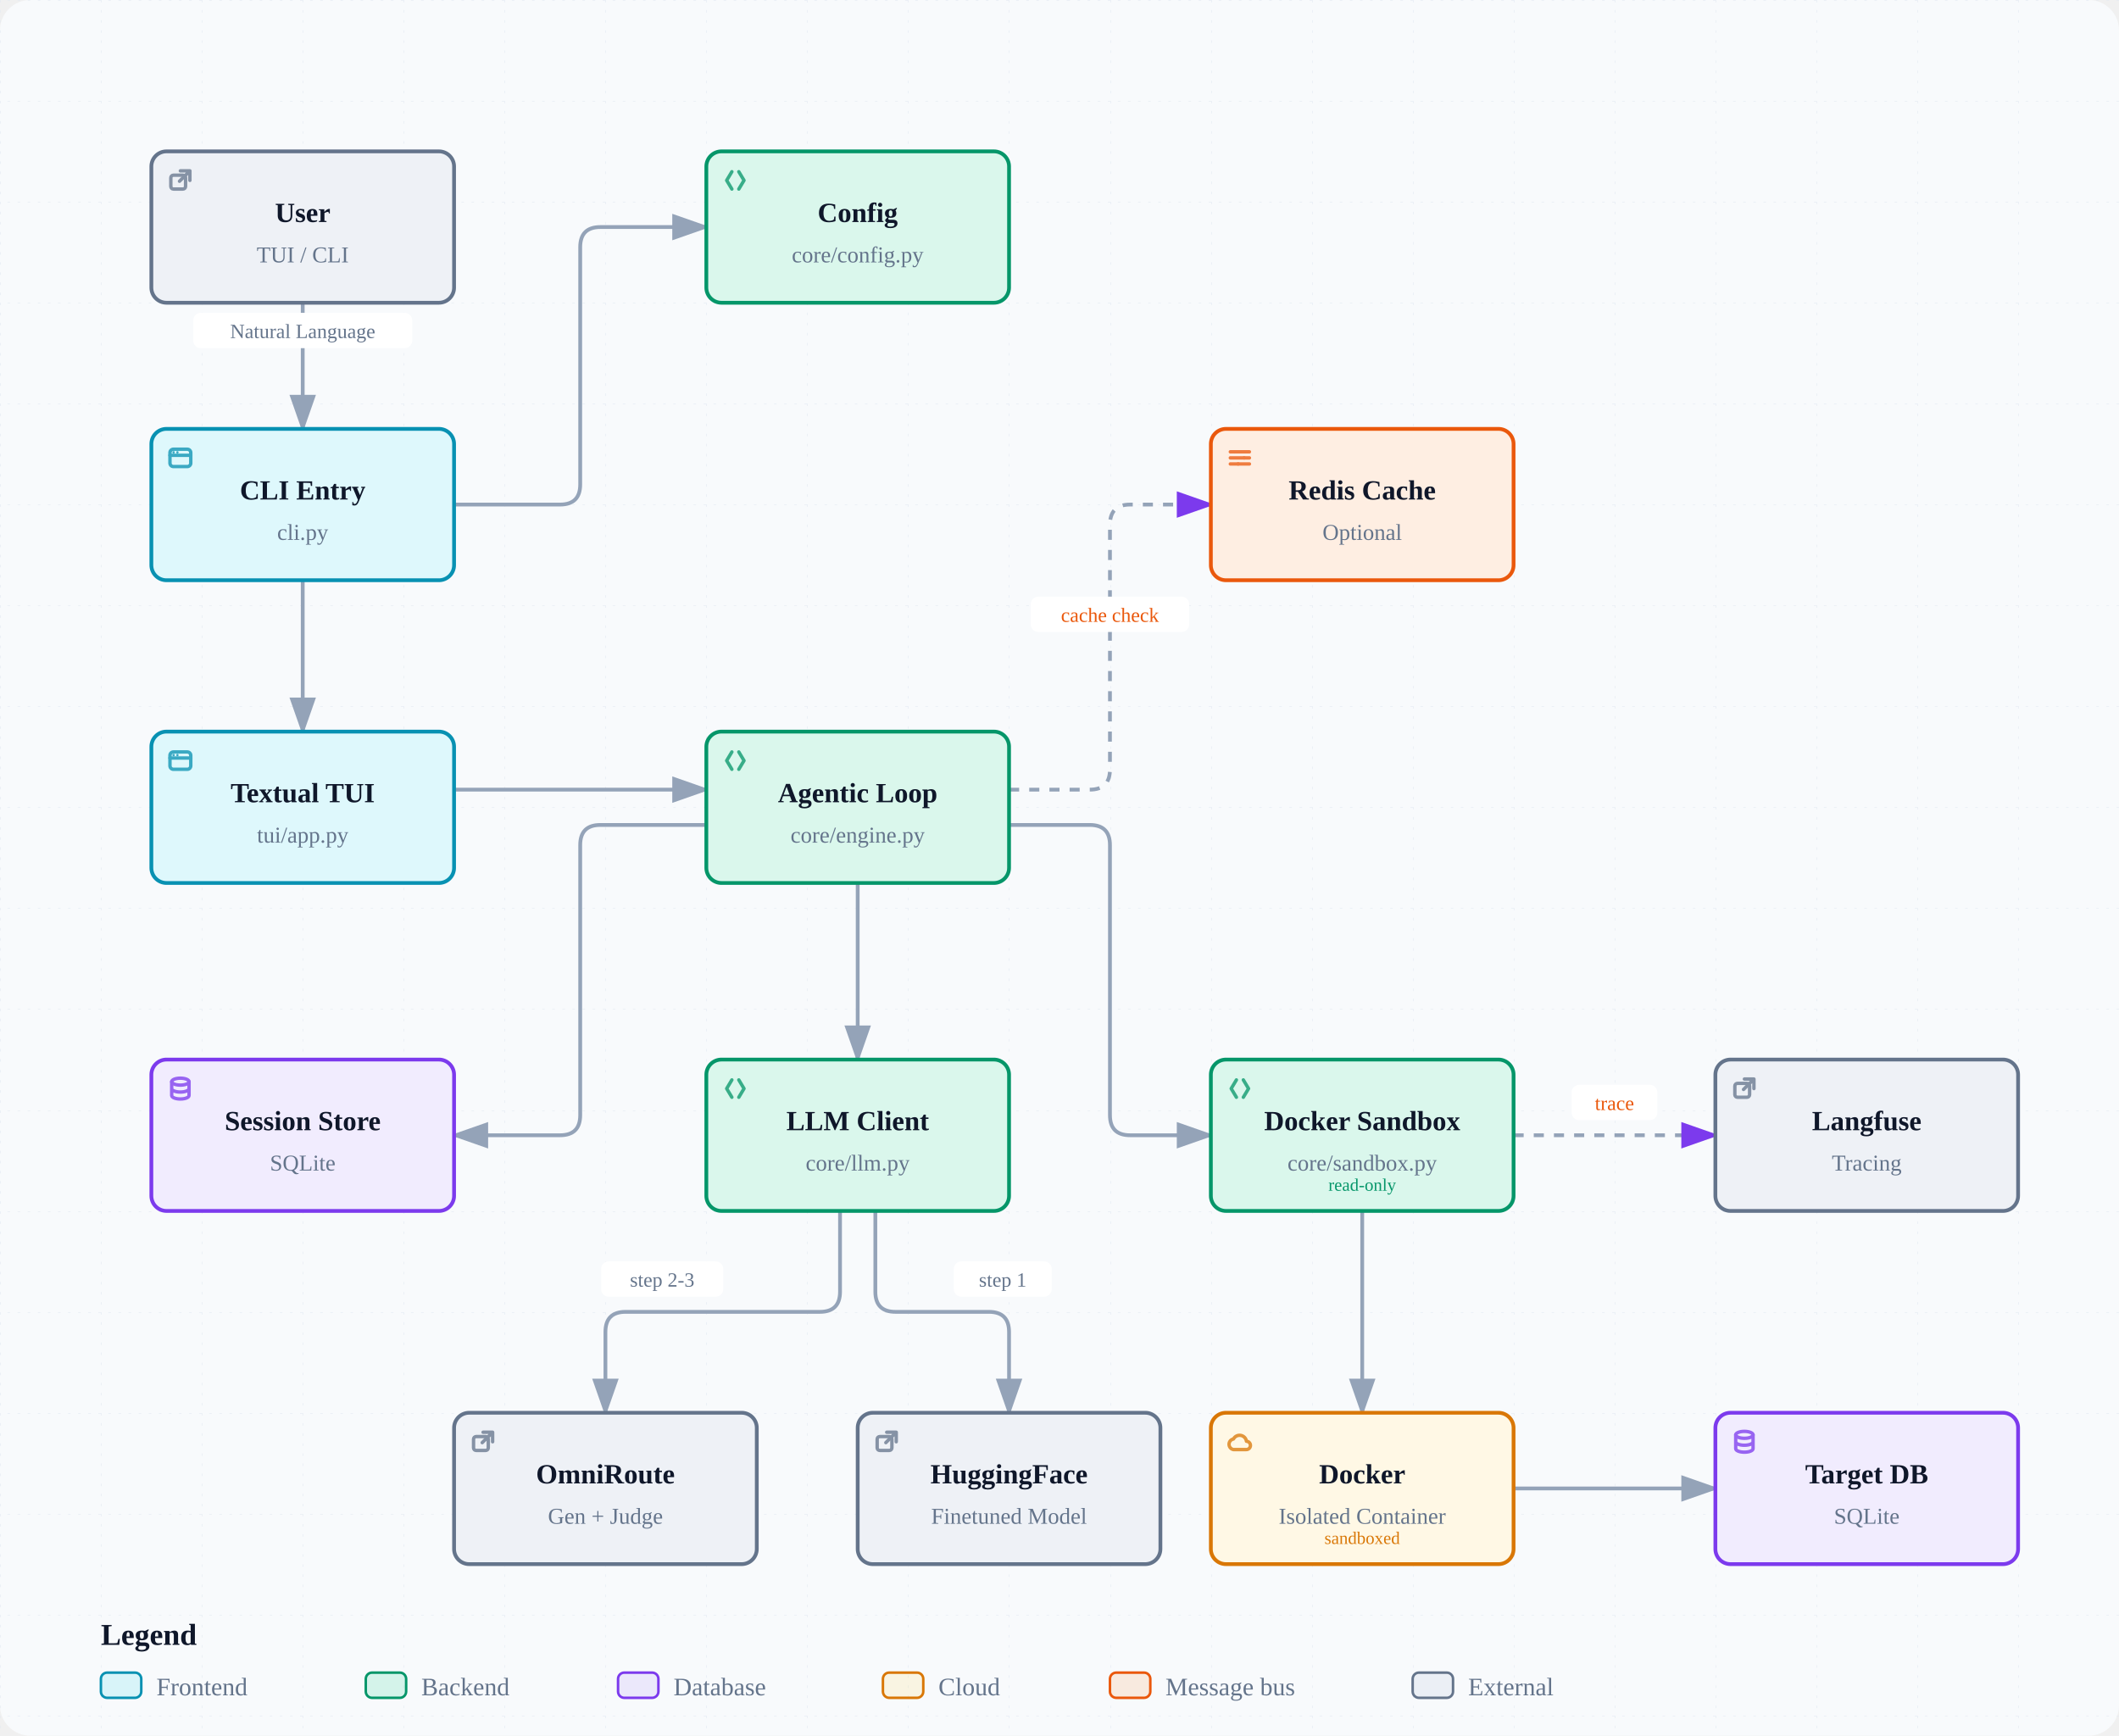
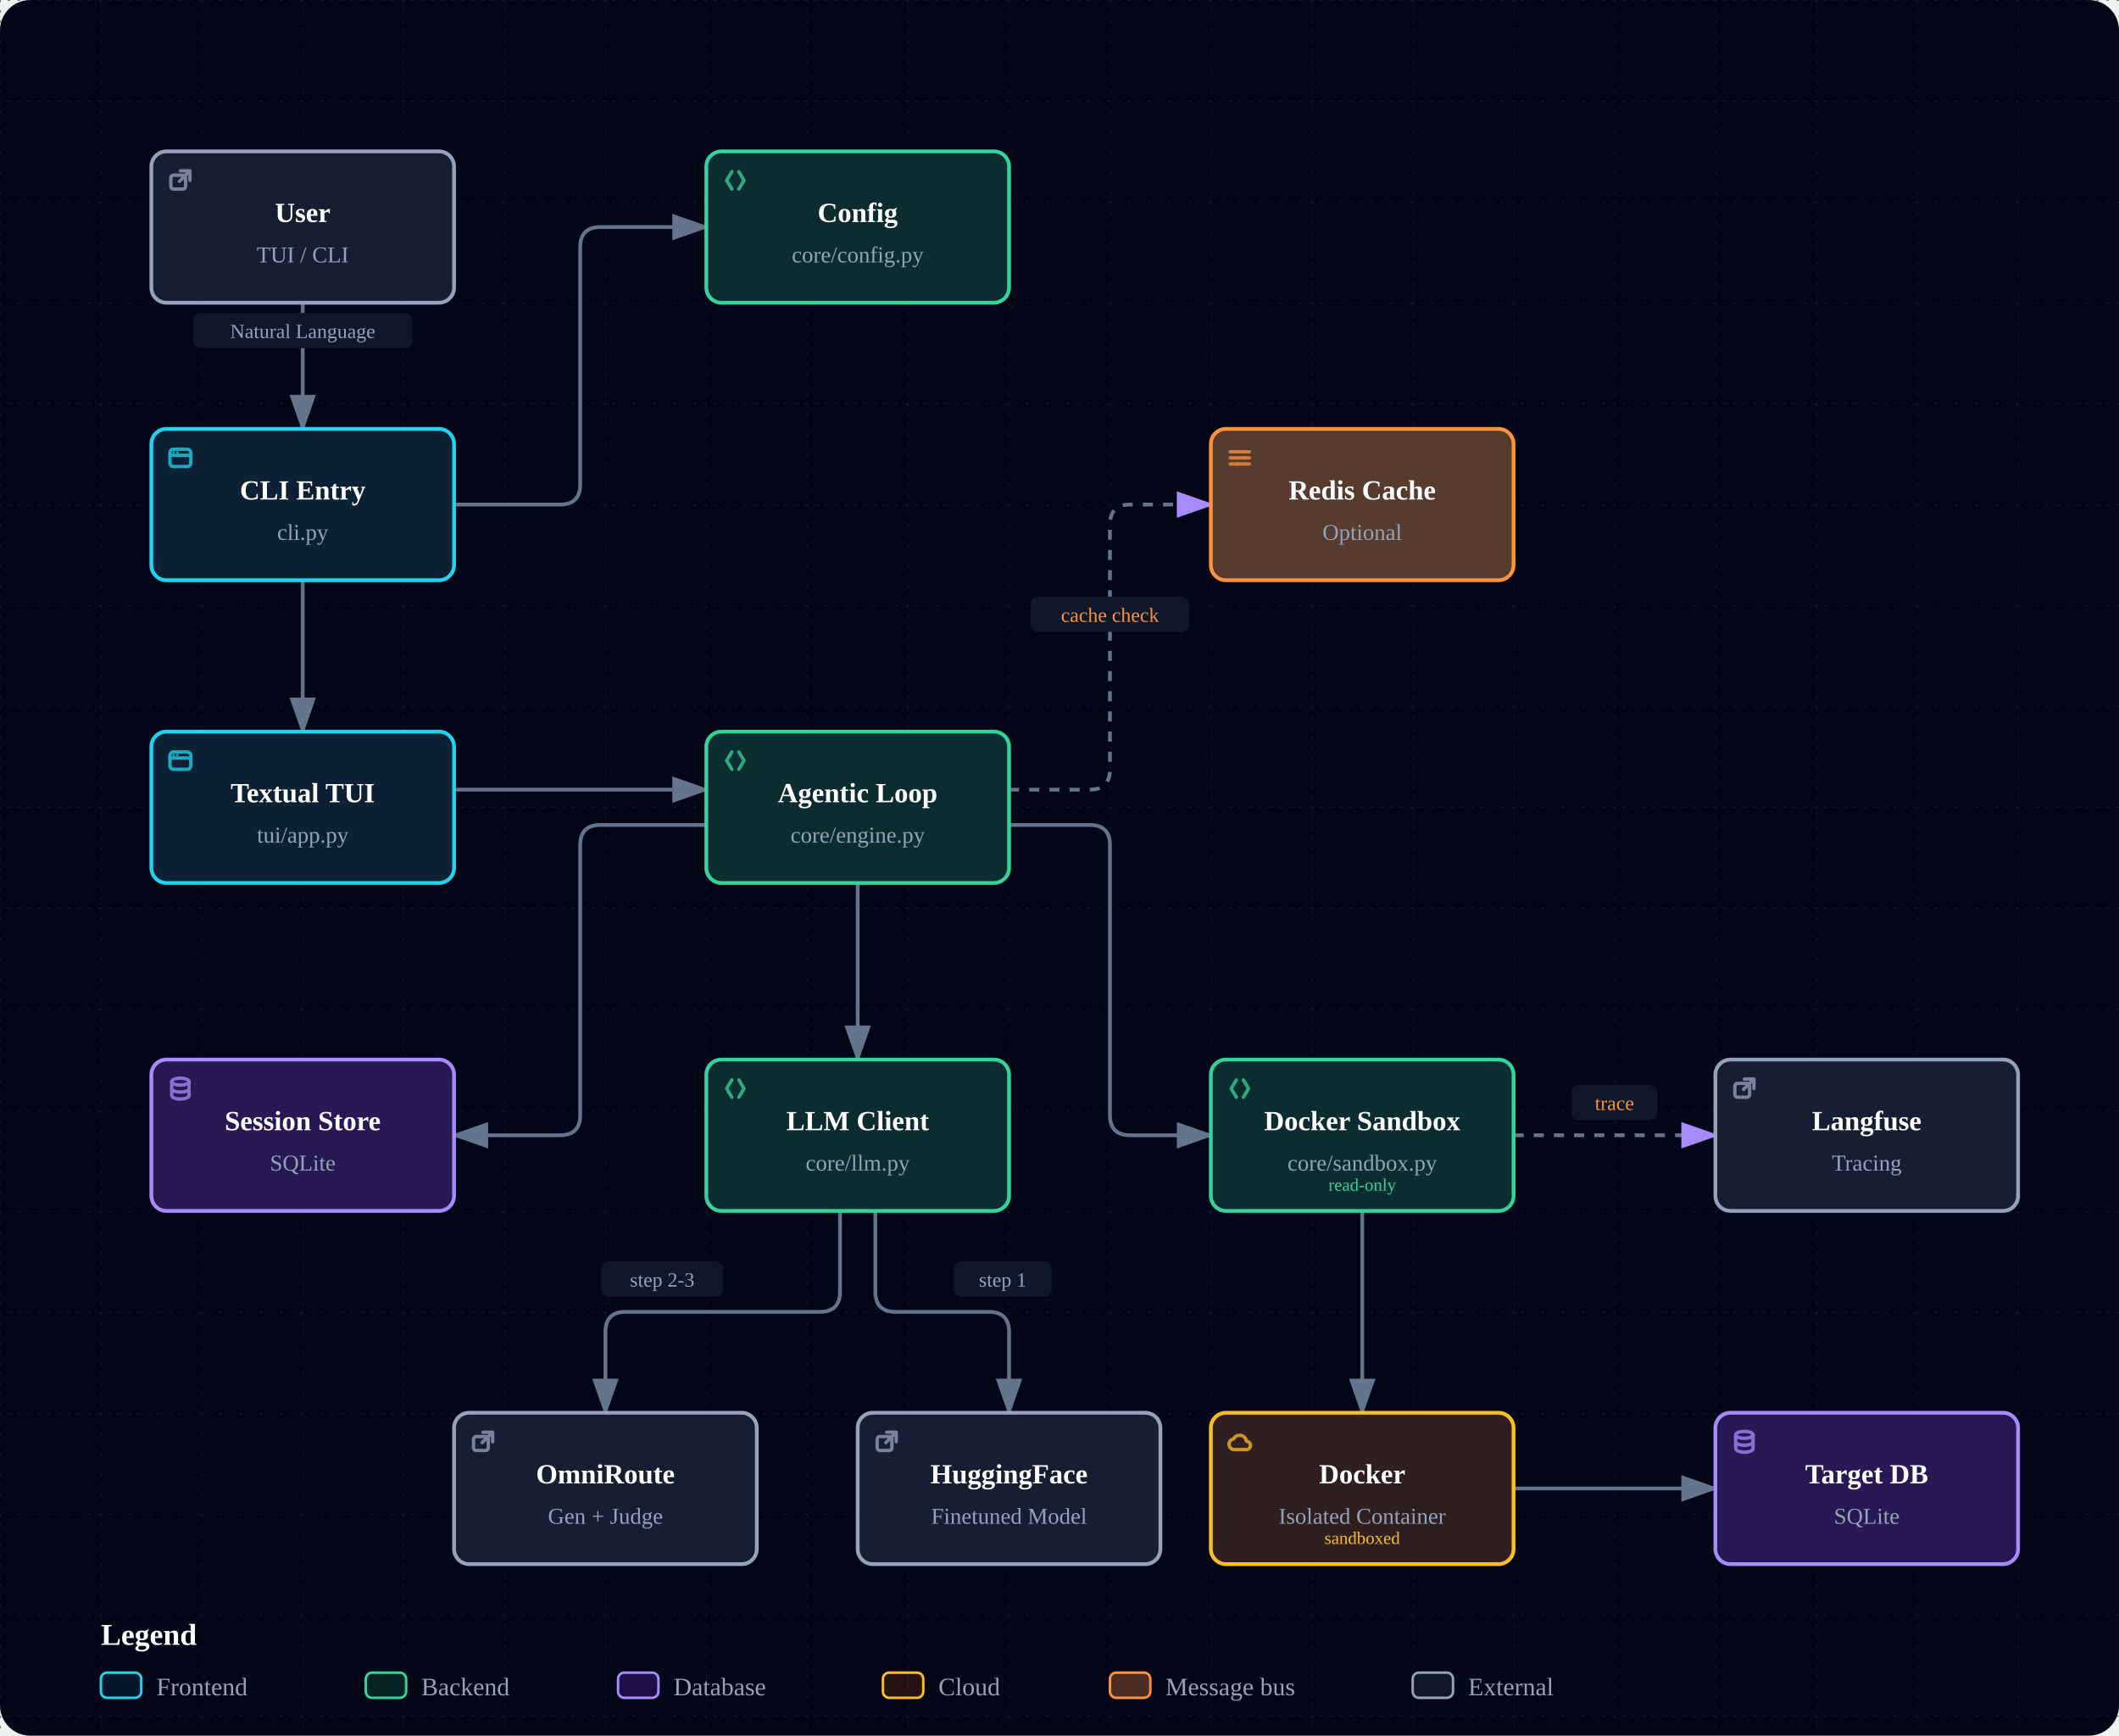
<svg xmlns="http://www.w3.org/2000/svg" viewBox="0 0 840 688" role="img" lang="en" aria-labelledby="archify-diagram-title archify-diagram-description" data-preset="classic" data-quality-profile="showcase">
  <style>
-   rect.bg-rect { fill: #f8fafc; }
-   .c-grid       { stroke: #e2e8f0; fill: none; stroke-dasharray: 1 3; opacity: 0.78; }
-   .m-default    { fill: #94a3b8; }
-   .m-emphasis   { fill: #059669; }
-   .m-security   { fill: #e11d48; }
-   .m-dashed     { fill: #7c3aed; }
-   .a-default    { stroke: #94a3b8; fill: none; }
-   .a-emphasis   { stroke: #059669; fill: none; stroke-width: 1.5; }
-   .a-security   { stroke: #e11d48; fill: none; }
-   .a-dashed     { stroke: #94a3b8; fill: none; stroke-dasharray: 4,4; }
-   .c-mask       { fill: #ffffff; stroke: none; }
-   .c-external   { fill: rgba(226, 232, 240, 0.6);   stroke: #64748b; }
-   .c-frontend   { fill: rgba(34, 211, 238, 0.15);   stroke: #0891b2; }
-   .c-backend    { fill: rgba(52, 211, 153, 0.18);    stroke: #059669; }
-   .c-database   { fill: rgba(139, 92, 246, 0.12);   stroke: #7c3aed; }
-   .c-cloud      { fill: rgba(251, 191, 36, 0.12);      stroke: #d97706; }
-   .c-security   { fill: rgba(251, 113, 133, 0.12);   stroke: #e11d48; }
-   .c-messagebus { fill: rgba(251, 146, 60, 0.15); stroke: #ea580c; }
-   .s-external   { color: #64748b; }
-   .s-frontend   { color: #0891b2; }
-   .s-backend    { color: #059669; }
-   .s-database   { color: #7c3aed; }
-   .s-cloud      { color: #d97706; }
-   .s-security   { color: #e11d48; }
-   .s-messagebus { color: #ea580c; }
-   .t-primary    { fill: #0f172a; }
-   .t-muted      { fill: #64748b; }
-   .t-backend    { fill: #059669; }
-   .t-cloud      { fill: #d97706; }
-   .t-messagebus { fill: #ea580c; }
-   .t-tag        { fill: #64748b; }
+   .bg-rect      { fill: #020617; }
+   .c-grid       { stroke: #1e293b; fill: none; stroke-dasharray: 1 3; opacity: 0.78; }
+   .m-default    { fill: #64748b; }
+   .m-emphasis   { fill: #34d399; }
+   .m-security   { fill: #fb7185; }
+   .m-dashed     { fill: #a78bfa; }
+   .a-default    { stroke: #64748b; fill: none; }
+   .a-emphasis   { stroke: #34d399; fill: none; stroke-width: 1.5; }
+   .a-security   { stroke: #fb7185; fill: none; }
+   .a-dashed     { stroke: #64748b; fill: none; stroke-dasharray: 4,4; }
+   .c-mask       { fill: #0f172a; stroke: none; }
+   .c-external   { fill: rgba(30,41,59,0.5);    stroke: #94a3b8; }
+   .c-frontend   { fill: rgba(8,51,68,0.4);    stroke: #22d3ee; }
+   .c-backend    { fill: rgba(6,78,59,0.4);     stroke: #34d399; }
+   .c-database   { fill: rgba(76,29,149,0.4);    stroke: #a78bfa; }
+   .c-cloud      { fill: rgba(120,53,15,0.3);       stroke: #fbbf24; }
+   .c-security   { fill: rgba(136,19,55,0.4);    stroke: #fb7185; }
+   .c-messagebus { fill: rgba(251,146,60,0.3);  stroke: #fb923c; }
+   .s-external   { color: #94a3b8; }
+   .s-frontend   { color: #22d3ee; }
+   .s-backend    { color: #34d399; }
+   .s-database   { color: #a78bfa; }
+   .s-cloud      { color: #fbbf24; }
+   .s-security   { color: #fb7185; }
+   .s-messagebus { color: #fb923c; }
+   .t-primary    { fill: #ffffff; }
+   .t-muted      { fill: #94a3b8; }
+   .t-backend    { fill: #34d399; }
+   .t-cloud      { fill: #fbbf24; }
+   .t-messagebus { fill: #fb923c; }
+   .t-tag        { fill: #7d8da1; }
+   .lane-bg      { fill: rgba(15,23,42,0.22); stroke: #334155; }
+   .phase-label  { fill: #94a3b8; }
  .semantic-sigil {
    fill: none; stroke: currentColor; stroke-width: 1.35;
    stroke-linecap: round; stroke-linejoin: round; opacity: 0.76; pointer-events: none;
  }
  .semantic-sigil &gt; * { vector-effect: non-scaling-stroke; }
-   .semantic-sigil .sigil-fill { fill: currentColor; stroke: none; }
-   .sigil-fill { fill: currentColor; stroke: none; }
-   .lane-bg { fill: rgba(248, 250, 252, 0.65); stroke: #cbd5e1; }
-   .phase-label { fill: #64748b; }
+   .semantic-sigil .sigil-fill, .sigil-fill { fill: currentColor; stroke: none; }
</style>
  <rect class="bg-rect" x="0" y="0" width="840" height="688" rx="12" />
  <defs>
    <marker id="arrowhead" markerWidth="10" markerHeight="7" refX="9" refY="3.5" orient="auto">
      <polygon points="0 0, 10 3.5, 0 7" class="m-default" />
    </marker>
    <marker id="arrowhead-emphasis" markerWidth="10" markerHeight="7" refX="9" refY="3.5" orient="auto">
      <polygon points="0 0, 10 3.5, 0 7" class="m-emphasis" />
    </marker>
    <marker id="arrowhead-security" markerWidth="10" markerHeight="7" refX="9" refY="3.5" orient="auto">
      <polygon points="0 0, 10 3.5, 0 7" class="m-security" />
    </marker>
    <marker id="arrowhead-dashed" markerWidth="10" markerHeight="7" refX="9" refY="3.5" orient="auto">
      <polygon points="0 0, 10 3.5, 0 7" class="m-dashed" />
    </marker>
    <pattern id="grid" width="40" height="40" patternUnits="userSpaceOnUse">
      <path d="M 40 0 L 0 0 0 40" class="c-grid" stroke-width="0.5" />
    </pattern>
  </defs>
  <rect width="100%" height="100%" fill="url(#grid)" />
  <path data-edge-from="user" data-edge-to="cli" data-edge-label="Natural Language" data-edge-key="0" data-composition-points="120,120;120,170" d="M 120 120 L 120 170" class="a-default" stroke-width="1.5" marker-end="url(#arrowhead)" />
  <path data-edge-from="cli" data-edge-to="tui" data-edge-key="1" data-composition-points="120,230;120,290" d="M 120 230 L 120 290" class="a-default" stroke-width="1.5" marker-end="url(#arrowhead)" />
  <path data-edge-from="cli" data-edge-to="config" data-edge-key="2" data-composition-points="180,200;230,200;230,90;280,90" d="M 180 200 L 222 200 Q 230 200 230 192 L 230 98 Q 230 90 238 90 L 280 90" class="a-default" stroke-width="1.5" marker-end="url(#arrowhead)" />
  <path data-edge-from="tui" data-edge-to="engine" data-edge-key="3" data-composition-points="180,313;280,313" d="M 180 313 L 280 313" class="a-default" stroke-width="1.5" marker-end="url(#arrowhead)" />
  <path data-edge-from="engine" data-edge-to="redis" data-edge-label="cache check" data-edge-key="4" data-composition-points="400,313;440,313;440,200;480,200" d="M 400 313 L 432 313 Q 440 313 440 305 L 440 208 Q 440 200 448 200 L 480 200" class="a-dashed" stroke-width="1.5" marker-end="url(#arrowhead-dashed)" />
  <path data-edge-from="engine" data-edge-to="llm" data-edge-key="5" data-composition-points="340,350;340,420" d="M 340 350 L 340 420" class="a-default" stroke-width="1.5" marker-end="url(#arrowhead)" />
  <path data-edge-from="engine" data-edge-to="sandbox" data-edge-key="6" data-composition-points="400,327;440,327;440,450;480,450" d="M 400 327 L 432 327 Q 440 327 440 335 L 440 442 Q 440 450 448 450 L 480 450" class="a-default" stroke-width="1.5" marker-end="url(#arrowhead)" />
  <path data-edge-from="engine" data-edge-to="session" data-edge-key="7" data-composition-points="280,327;230,327;230,450;180,450" d="M 280 327 L 238 327 Q 230 327 230 335 L 230 442 Q 230 450 222 450 L 180 450" class="a-default" stroke-width="1.5" marker-end="url(#arrowhead)" />
  <path data-edge-from="sandbox" data-edge-to="langfuse" data-edge-label="trace" data-edge-key="8" data-composition-points="600,450;680,450" d="M 600 450 L 680 450" class="a-dashed" stroke-width="1.5" marker-end="url(#arrowhead-dashed)" />
  <path data-edge-from="llm" data-edge-to="hf" data-edge-label="step 1" data-edge-key="9" data-composition-points="347,480;347,520;400,520;400,560" d="M 347 480 L 347 512 Q 347 520 355 520 L 392 520 Q 400 520 400 528 L 400 560" class="a-default" stroke-width="1.5" marker-end="url(#arrowhead)" />
  <path data-edge-from="llm" data-edge-to="omniroute" data-edge-label="step 2-3" data-edge-key="10" data-composition-points="333,480;333,520;240,520;240,560" d="M 333 480 L 333 512 Q 333 520 325 520 L 248 520 Q 240 520 240 528 L 240 560" class="a-default" stroke-width="1.5" marker-end="url(#arrowhead)" />
  <path data-edge-from="sandbox" data-edge-to="docker" data-edge-key="11" data-composition-points="540,480;540,560" d="M 540 480 L 540 560" class="a-default" stroke-width="1.5" marker-end="url(#arrowhead)" />
  <path data-edge-from="docker" data-edge-to="target_db" data-edge-key="12" data-composition-points="600,590;680,590" d="M 600 590 L 680 590" class="a-default" stroke-width="1.5" marker-end="url(#arrowhead)" />
  <g id="node-user" data-node-id="user" data-node-label="User" tabindex="0" role="button" aria-label="Focus User, TUI / CLI, Architecture component" aria-pressed="false" data-node-kind="external" data-node-sublabel="TUI / CLI" data-node-context="Architecture component">
    <rect x="60" y="60" width="120" height="60" rx="6" class="c-mask" />
    <rect x="60" y="60" width="120" height="60" rx="6" class="c-external" stroke-width="1.5" />
    <g aria-hidden="true" data-semantic-sigil="external" class="semantic-sigil s-external" transform="translate(66 66) scale(0.6875)">
      <rect x="2.5" y="5" width="8.5" height="8" rx="1.5" />
      <path d="M8 2.5h5.5V8M13.5 2.5 7.5 8.5" />
    </g>
    <text data-node-label="" data-detail-anchor="" x="120" y="88" class="t-primary" font-size="11" font-weight="600" text-anchor="middle">User</text>
    <text data-detail="context" x="120" y="104" class="t-muted" font-size="9" text-anchor="middle">TUI / CLI</text>
  </g>
  <g id="node-cli" data-node-id="cli" data-node-label="CLI Entry" tabindex="0" role="button" aria-label="Focus CLI Entry, cli.py, Architecture component" aria-pressed="false" data-node-kind="frontend" data-node-sublabel="cli.py" data-node-context="Architecture component">
    <rect x="60" y="170" width="120" height="60" rx="6" class="c-mask" />
    <rect x="60" y="170" width="120" height="60" rx="6" class="c-frontend" stroke-width="1.5" />
    <g aria-hidden="true" data-semantic-sigil="frontend" class="semantic-sigil s-frontend" transform="translate(66 176) scale(0.6875)">
      <rect x="2" y="3" width="12" height="10" rx="2" />
      <path d="M2 6.5h12" />
      <circle cx="4.1" cy="4.8" r=".7" class="sigil-fill" />
      <circle cx="6.3" cy="4.8" r=".7" class="sigil-fill" />
    </g>
    <text data-node-label="" data-detail-anchor="" x="120" y="198" class="t-primary" font-size="11" font-weight="600" text-anchor="middle">CLI Entry</text>
    <text data-detail="context" x="120" y="214" class="t-muted" font-size="9" text-anchor="middle">cli.py</text>
  </g>
  <g id="node-config" data-node-id="config" data-node-label="Config" tabindex="0" role="button" aria-label="Focus Config, core/config.py, Architecture component" aria-pressed="false" data-node-kind="backend" data-node-sublabel="core/config.py" data-node-context="Architecture component">
    <rect x="280" y="60" width="120" height="60" rx="6" class="c-mask" />
    <rect x="280" y="60" width="120" height="60" rx="6" class="c-backend" stroke-width="1.5" />
    <g aria-hidden="true" data-semantic-sigil="backend" class="semantic-sigil s-backend" transform="translate(286 66) scale(0.6875)">
      <path d="M6 3 3 8l3 5M10 3l3 5-3 5" />
    </g>
    <text data-node-label="" data-detail-anchor="" x="340" y="88" class="t-primary" font-size="11" font-weight="600" text-anchor="middle">Config</text>
    <text data-detail="context" x="340" y="104" class="t-muted" font-size="9" text-anchor="middle">core/config.py</text>
  </g>
  <g id="node-tui" data-node-id="tui" data-node-label="Textual TUI" tabindex="0" role="button" aria-label="Focus Textual TUI, tui/app.py, Architecture component" aria-pressed="false" data-node-kind="frontend" data-node-sublabel="tui/app.py" data-node-context="Architecture component">
    <rect x="60" y="290" width="120" height="60" rx="6" class="c-mask" />
    <rect x="60" y="290" width="120" height="60" rx="6" class="c-frontend" stroke-width="1.5" />
    <g aria-hidden="true" data-semantic-sigil="frontend" class="semantic-sigil s-frontend" transform="translate(66 296) scale(0.6875)">
      <rect x="2" y="3" width="12" height="10" rx="2" />
      <path d="M2 6.5h12" />
      <circle cx="4.1" cy="4.8" r=".7" class="sigil-fill" />
      <circle cx="6.3" cy="4.8" r=".7" class="sigil-fill" />
    </g>
    <text data-node-label="" data-detail-anchor="" x="120" y="318" class="t-primary" font-size="11" font-weight="600" text-anchor="middle">Textual TUI</text>
    <text data-detail="context" x="120" y="334" class="t-muted" font-size="9" text-anchor="middle">tui/app.py</text>
  </g>
  <g id="node-engine" data-node-id="engine" data-node-label="Agentic Loop" tabindex="0" role="button" aria-label="Focus Agentic Loop, core/engine.py, Architecture component" aria-pressed="false" data-node-kind="backend" data-node-sublabel="core/engine.py" data-node-context="Architecture component">
    <rect x="280" y="290" width="120" height="60" rx="6" class="c-mask" />
    <rect x="280" y="290" width="120" height="60" rx="6" class="c-backend" stroke-width="1.5" />
    <g aria-hidden="true" data-semantic-sigil="backend" class="semantic-sigil s-backend" transform="translate(286 296) scale(0.6875)">
      <path d="M6 3 3 8l3 5M10 3l3 5-3 5" />
    </g>
    <text data-node-label="" data-detail-anchor="" x="340" y="318" class="t-primary" font-size="11" font-weight="600" text-anchor="middle">Agentic Loop</text>
    <text data-detail="context" x="340" y="334" class="t-muted" font-size="9" text-anchor="middle">core/engine.py</text>
  </g>
  <g id="node-redis" data-node-id="redis" data-node-label="Redis Cache" tabindex="0" role="button" aria-label="Focus Redis Cache, Optional, Architecture component" aria-pressed="false" data-node-kind="messagebus" data-node-sublabel="Optional" data-node-context="Architecture component">
    <rect x="480" y="170" width="120" height="60" rx="6" class="c-mask" />
    <rect x="480" y="170" width="120" height="60" rx="6" class="c-messagebus" stroke-width="1.5" />
    <g aria-hidden="true" data-semantic-sigil="messagebus" class="semantic-sigil s-messagebus" transform="translate(486 176) scale(0.6875)">
      <path d="M2.5 4.5h11M2.5 8h11M2.5 11.5h11" />
      <circle cx="5" cy="4.5" r="1" class="sigil-fill" />
      <circle cx="10.5" cy="8" r="1" class="sigil-fill" />
      <circle cx="7" cy="11.5" r="1" class="sigil-fill" />
    </g>
    <text data-node-label="" data-detail-anchor="" x="540" y="198" class="t-primary" font-size="11" font-weight="600" text-anchor="middle">Redis Cache</text>
    <text data-detail="context" x="540" y="214" class="t-muted" font-size="9" text-anchor="middle">Optional</text>
  </g>
  <g id="node-session" data-node-id="session" data-node-label="Session Store" tabindex="0" role="button" aria-label="Focus Session Store, SQLite, Architecture component" aria-pressed="false" data-node-kind="database" data-node-sublabel="SQLite" data-node-context="Architecture component">
    <rect x="60" y="420" width="120" height="60" rx="6" class="c-mask" />
    <rect x="60" y="420" width="120" height="60" rx="6" class="c-database" stroke-width="1.5" />
    <g aria-hidden="true" data-semantic-sigil="database" class="semantic-sigil s-database" transform="translate(66 426) scale(0.6875)">
      <ellipse cx="8" cy="4" rx="5" ry="2" />
      <path d="M3 4v8c0 1.1 2.2 2 5 2s5-.9 5-2V4M3 8c0 1.1 2.2 2 5 2s5-.9 5-2" />
    </g>
    <text data-node-label="" data-detail-anchor="" x="120" y="448" class="t-primary" font-size="11" font-weight="600" text-anchor="middle">Session Store</text>
    <text data-detail="context" x="120" y="464" class="t-muted" font-size="9" text-anchor="middle">SQLite</text>
  </g>
  <g id="node-llm" data-node-id="llm" data-node-label="LLM Client" tabindex="0" role="button" aria-label="Focus LLM Client, core/llm.py, Architecture component" aria-pressed="false" data-node-kind="backend" data-node-sublabel="core/llm.py" data-node-context="Architecture component">
    <rect x="280" y="420" width="120" height="60" rx="6" class="c-mask" />
    <rect x="280" y="420" width="120" height="60" rx="6" class="c-backend" stroke-width="1.5" />
    <g aria-hidden="true" data-semantic-sigil="backend" class="semantic-sigil s-backend" transform="translate(286 426) scale(0.6875)">
      <path d="M6 3 3 8l3 5M10 3l3 5-3 5" />
    </g>
    <text data-node-label="" data-detail-anchor="" x="340" y="448" class="t-primary" font-size="11" font-weight="600" text-anchor="middle">LLM Client</text>
    <text data-detail="context" x="340" y="464" class="t-muted" font-size="9" text-anchor="middle">core/llm.py</text>
  </g>
  <g id="node-sandbox" data-node-id="sandbox" data-node-label="Docker Sandbox" tabindex="0" role="button" aria-label="Focus Docker Sandbox, core/sandbox.py, Architecture component" aria-pressed="false" data-node-kind="backend" data-node-sublabel="core/sandbox.py" data-node-tag="read-only" data-node-context="Architecture component">
    <rect x="480" y="420" width="120" height="60" rx="6" class="c-mask" />
    <rect x="480" y="420" width="120" height="60" rx="6" class="c-backend" stroke-width="1.5" />
    <g aria-hidden="true" data-semantic-sigil="backend" class="semantic-sigil s-backend" transform="translate(486 426) scale(0.6875)">
      <path d="M6 3 3 8l3 5M10 3l3 5-3 5" />
    </g>
    <text data-node-label="" data-detail-anchor="" x="540" y="448" class="t-primary" font-size="11" font-weight="600" text-anchor="middle">Docker Sandbox</text>
    <text data-detail="context" x="540" y="464" class="t-muted" font-size="9" text-anchor="middle">core/sandbox.py</text>
    <text data-detail="fine" x="540" y="472" class="t-backend" font-size="7" text-anchor="middle">read-only</text>
  </g>
  <g id="node-langfuse" data-node-id="langfuse" data-node-label="Langfuse" tabindex="0" role="button" aria-label="Focus Langfuse, Tracing, Architecture component" aria-pressed="false" data-node-kind="external" data-node-sublabel="Tracing" data-node-context="Architecture component">
    <rect x="680" y="420" width="120" height="60" rx="6" class="c-mask" />
    <rect x="680" y="420" width="120" height="60" rx="6" class="c-external" stroke-width="1.5" />
    <g aria-hidden="true" data-semantic-sigil="external" class="semantic-sigil s-external" transform="translate(686 426) scale(0.6875)">
      <rect x="2.5" y="5" width="8.5" height="8" rx="1.5" />
      <path d="M8 2.5h5.5V8M13.5 2.5 7.5 8.5" />
    </g>
    <text data-node-label="" data-detail-anchor="" x="740" y="448" class="t-primary" font-size="11" font-weight="600" text-anchor="middle">Langfuse</text>
    <text data-detail="context" x="740" y="464" class="t-muted" font-size="9" text-anchor="middle">Tracing</text>
  </g>
  <g id="node-omniroute" data-node-id="omniroute" data-node-label="OmniRoute" tabindex="0" role="button" aria-label="Focus OmniRoute, Gen + Judge, Architecture component" aria-pressed="false" data-node-kind="external" data-node-sublabel="Gen + Judge" data-node-context="Architecture component">
    <rect x="180" y="560" width="120" height="60" rx="6" class="c-mask" />
    <rect x="180" y="560" width="120" height="60" rx="6" class="c-external" stroke-width="1.5" />
    <g aria-hidden="true" data-semantic-sigil="external" class="semantic-sigil s-external" transform="translate(186 566) scale(0.6875)">
      <rect x="2.5" y="5" width="8.5" height="8" rx="1.5" />
      <path d="M8 2.5h5.5V8M13.5 2.5 7.5 8.5" />
    </g>
    <text data-node-label="" data-detail-anchor="" x="240" y="588" class="t-primary" font-size="11" font-weight="600" text-anchor="middle">OmniRoute</text>
    <text data-detail="context" x="240" y="604" class="t-muted" font-size="9" text-anchor="middle">Gen + Judge</text>
  </g>
  <g id="node-hf" data-node-id="hf" data-node-label="HuggingFace" tabindex="0" role="button" aria-label="Focus HuggingFace, Finetuned Model, Architecture component" aria-pressed="false" data-node-kind="external" data-node-sublabel="Finetuned Model" data-node-context="Architecture component">
    <rect x="340" y="560" width="120" height="60" rx="6" class="c-mask" />
    <rect x="340" y="560" width="120" height="60" rx="6" class="c-external" stroke-width="1.5" />
    <g aria-hidden="true" data-semantic-sigil="external" class="semantic-sigil s-external" transform="translate(346 566) scale(0.6875)">
      <rect x="2.5" y="5" width="8.5" height="8" rx="1.5" />
      <path d="M8 2.5h5.5V8M13.5 2.5 7.5 8.5" />
    </g>
    <text data-node-label="" data-detail-anchor="" x="400" y="588" class="t-primary" font-size="11" font-weight="600" text-anchor="middle">HuggingFace</text>
    <text data-detail="context" x="400" y="604" class="t-muted" font-size="9" text-anchor="middle">Finetuned Model</text>
  </g>
  <g id="node-docker" data-node-id="docker" data-node-label="Docker" tabindex="0" role="button" aria-label="Focus Docker, Isolated Container, Architecture component" aria-pressed="false" data-node-kind="cloud" data-node-sublabel="Isolated Container" data-node-tag="sandboxed" data-node-context="Architecture component">
    <rect x="480" y="560" width="120" height="60" rx="6" class="c-mask" />
    <rect x="480" y="560" width="120" height="60" rx="6" class="c-cloud" stroke-width="1.5" />
    <g aria-hidden="true" data-semantic-sigil="cloud" class="semantic-sigil s-cloud" transform="translate(486 566) scale(0.6875)">
      <path d="M4.3 12.5h7.3a2.4 2.4 0 0 0 .2-4.8 4 4 0 0 0-7.5-1.3A3.1 3.1 0 0 0 4.3 12.5Z" />
    </g>
    <text data-node-label="" data-detail-anchor="" x="540" y="588" class="t-primary" font-size="11" font-weight="600" text-anchor="middle">Docker</text>
    <text data-detail="context" x="540" y="604" class="t-muted" font-size="9" text-anchor="middle">Isolated Container</text>
    <text data-detail="fine" x="540" y="612" class="t-cloud" font-size="7" text-anchor="middle">sandboxed</text>
  </g>
  <g id="node-target_db" data-node-id="target_db" data-node-label="Target DB" tabindex="0" role="button" aria-label="Focus Target DB, SQLite, Architecture component" aria-pressed="false" data-node-kind="database" data-node-sublabel="SQLite" data-node-context="Architecture component">
    <rect x="680" y="560" width="120" height="60" rx="6" class="c-mask" />
    <rect x="680" y="560" width="120" height="60" rx="6" class="c-database" stroke-width="1.5" />
    <g aria-hidden="true" data-semantic-sigil="database" class="semantic-sigil s-database" transform="translate(686 566) scale(0.6875)">
      <ellipse cx="8" cy="4" rx="5" ry="2" />
      <path d="M3 4v8c0 1.1 2.2 2 5 2s5-.9 5-2V4M3 8c0 1.1 2.2 2 5 2s5-.9 5-2" />
    </g>
    <text data-node-label="" data-detail-anchor="" x="740" y="588" class="t-primary" font-size="11" font-weight="600" text-anchor="middle">Target DB</text>
    <text data-detail="context" x="740" y="604" class="t-muted" font-size="9" text-anchor="middle">SQLite</text>
  </g>
  <g data-detail="context" data-edge-from="user" data-edge-to="cli" data-edge-label="Natural Language" data-edge-key="0">
    <rect x="76.6" y="124" width="86.8" height="14" rx="3" class="c-mask" />
    <text x="120" y="134" class="t-muted" font-size="8" text-anchor="middle">Natural Language</text>
  </g>
  <g data-detail="context" data-edge-from="engine" data-edge-to="redis" data-edge-label="cache check" data-edge-key="4">
    <rect x="408.6" y="236.5" width="62.8" height="14" rx="3" class="c-mask" />
    <text x="440" y="246.5" class="t-messagebus" font-size="8" text-anchor="middle">cache check</text>
  </g>
  <g data-detail="context" data-edge-from="sandbox" data-edge-to="langfuse" data-edge-label="trace" data-edge-key="8">
    <rect x="623" y="430" width="34" height="14" rx="3" class="c-mask" />
    <text x="640" y="440" class="t-messagebus" font-size="8" text-anchor="middle">trace</text>
  </g>
  <g data-detail="context" data-edge-from="llm" data-edge-to="hf" data-edge-label="step 1" data-edge-key="9">
    <rect x="378.1" y="500" width="38.8" height="14" rx="3" class="c-mask" />
    <text x="397.5" y="510" class="t-muted" font-size="8" text-anchor="middle">step 1</text>
  </g>
  <g data-detail="context" data-edge-from="llm" data-edge-to="omniroute" data-edge-label="step 2-3" data-edge-key="10">
    <rect x="238.3" y="500" width="48.4" height="14" rx="3" class="c-mask" />
    <text x="262.5" y="510" class="t-muted" font-size="8" text-anchor="middle">step 2-3</text>
  </g>
  <g data-legend="" data-legend-bridge="">
    <text x="40" y="652" class="t-primary" font-size="12" font-weight="650">Legend</text>
    <g data-legend-semantic-kind="frontend" data-legend-kind="frontend" data-legend-label="Frontend" data-legend-x="40" data-legend-baseline="672" data-legend-width="83">
      <rect x="40" y="663" width="16" height="10" rx="2.5" class="c-frontend" stroke-width="1" />
      <text x="62" y="672" class="t-muted" font-size="10" font-weight="500">Frontend</text>
    </g>
    <g data-legend-semantic-kind="backend" data-legend-kind="backend" data-legend-label="Backend" data-legend-x="145" data-legend-baseline="672" data-legend-width="78">
      <rect x="145" y="663" width="16" height="10" rx="2.5" class="c-backend" stroke-width="1" />
      <text x="167" y="672" class="t-muted" font-size="10" font-weight="500">Backend</text>
    </g>
    <g data-legend-semantic-kind="database" data-legend-kind="database" data-legend-label="Database" data-legend-x="245" data-legend-baseline="672" data-legend-width="83">
      <rect x="245" y="663" width="16" height="10" rx="2.5" class="c-database" stroke-width="1" />
      <text x="267" y="672" class="t-muted" font-size="10" font-weight="500">Database</text>
    </g>
    <g data-legend-semantic-kind="cloud" data-legend-kind="cloud" data-legend-label="Cloud" data-legend-x="350" data-legend-baseline="672" data-legend-width="68">
      <rect x="350" y="663" width="16" height="10" rx="2.5" class="c-cloud" stroke-width="1" />
      <text x="372" y="672" class="t-muted" font-size="10" font-weight="500">Cloud</text>
    </g>
    <g data-legend-semantic-kind="messagebus" data-legend-kind="messagebus" data-legend-label="Message bus" data-legend-x="440" data-legend-baseline="672" data-legend-width="98">
      <rect x="440" y="663" width="16" height="10" rx="2.5" class="c-messagebus" stroke-width="1" />
      <text x="462" y="672" class="t-muted" font-size="10" font-weight="500">Message bus</text>
    </g>
    <g data-legend-semantic-kind="external" data-legend-kind="external" data-legend-label="External" data-legend-x="560" data-legend-baseline="672" data-legend-width="83">
      <rect x="560" y="663" width="16" height="10" rx="2.5" class="c-external" stroke-width="1" />
      <text x="582" y="672" class="t-muted" font-size="10" font-weight="500">External</text>
    </g>
  </g>
</svg>
